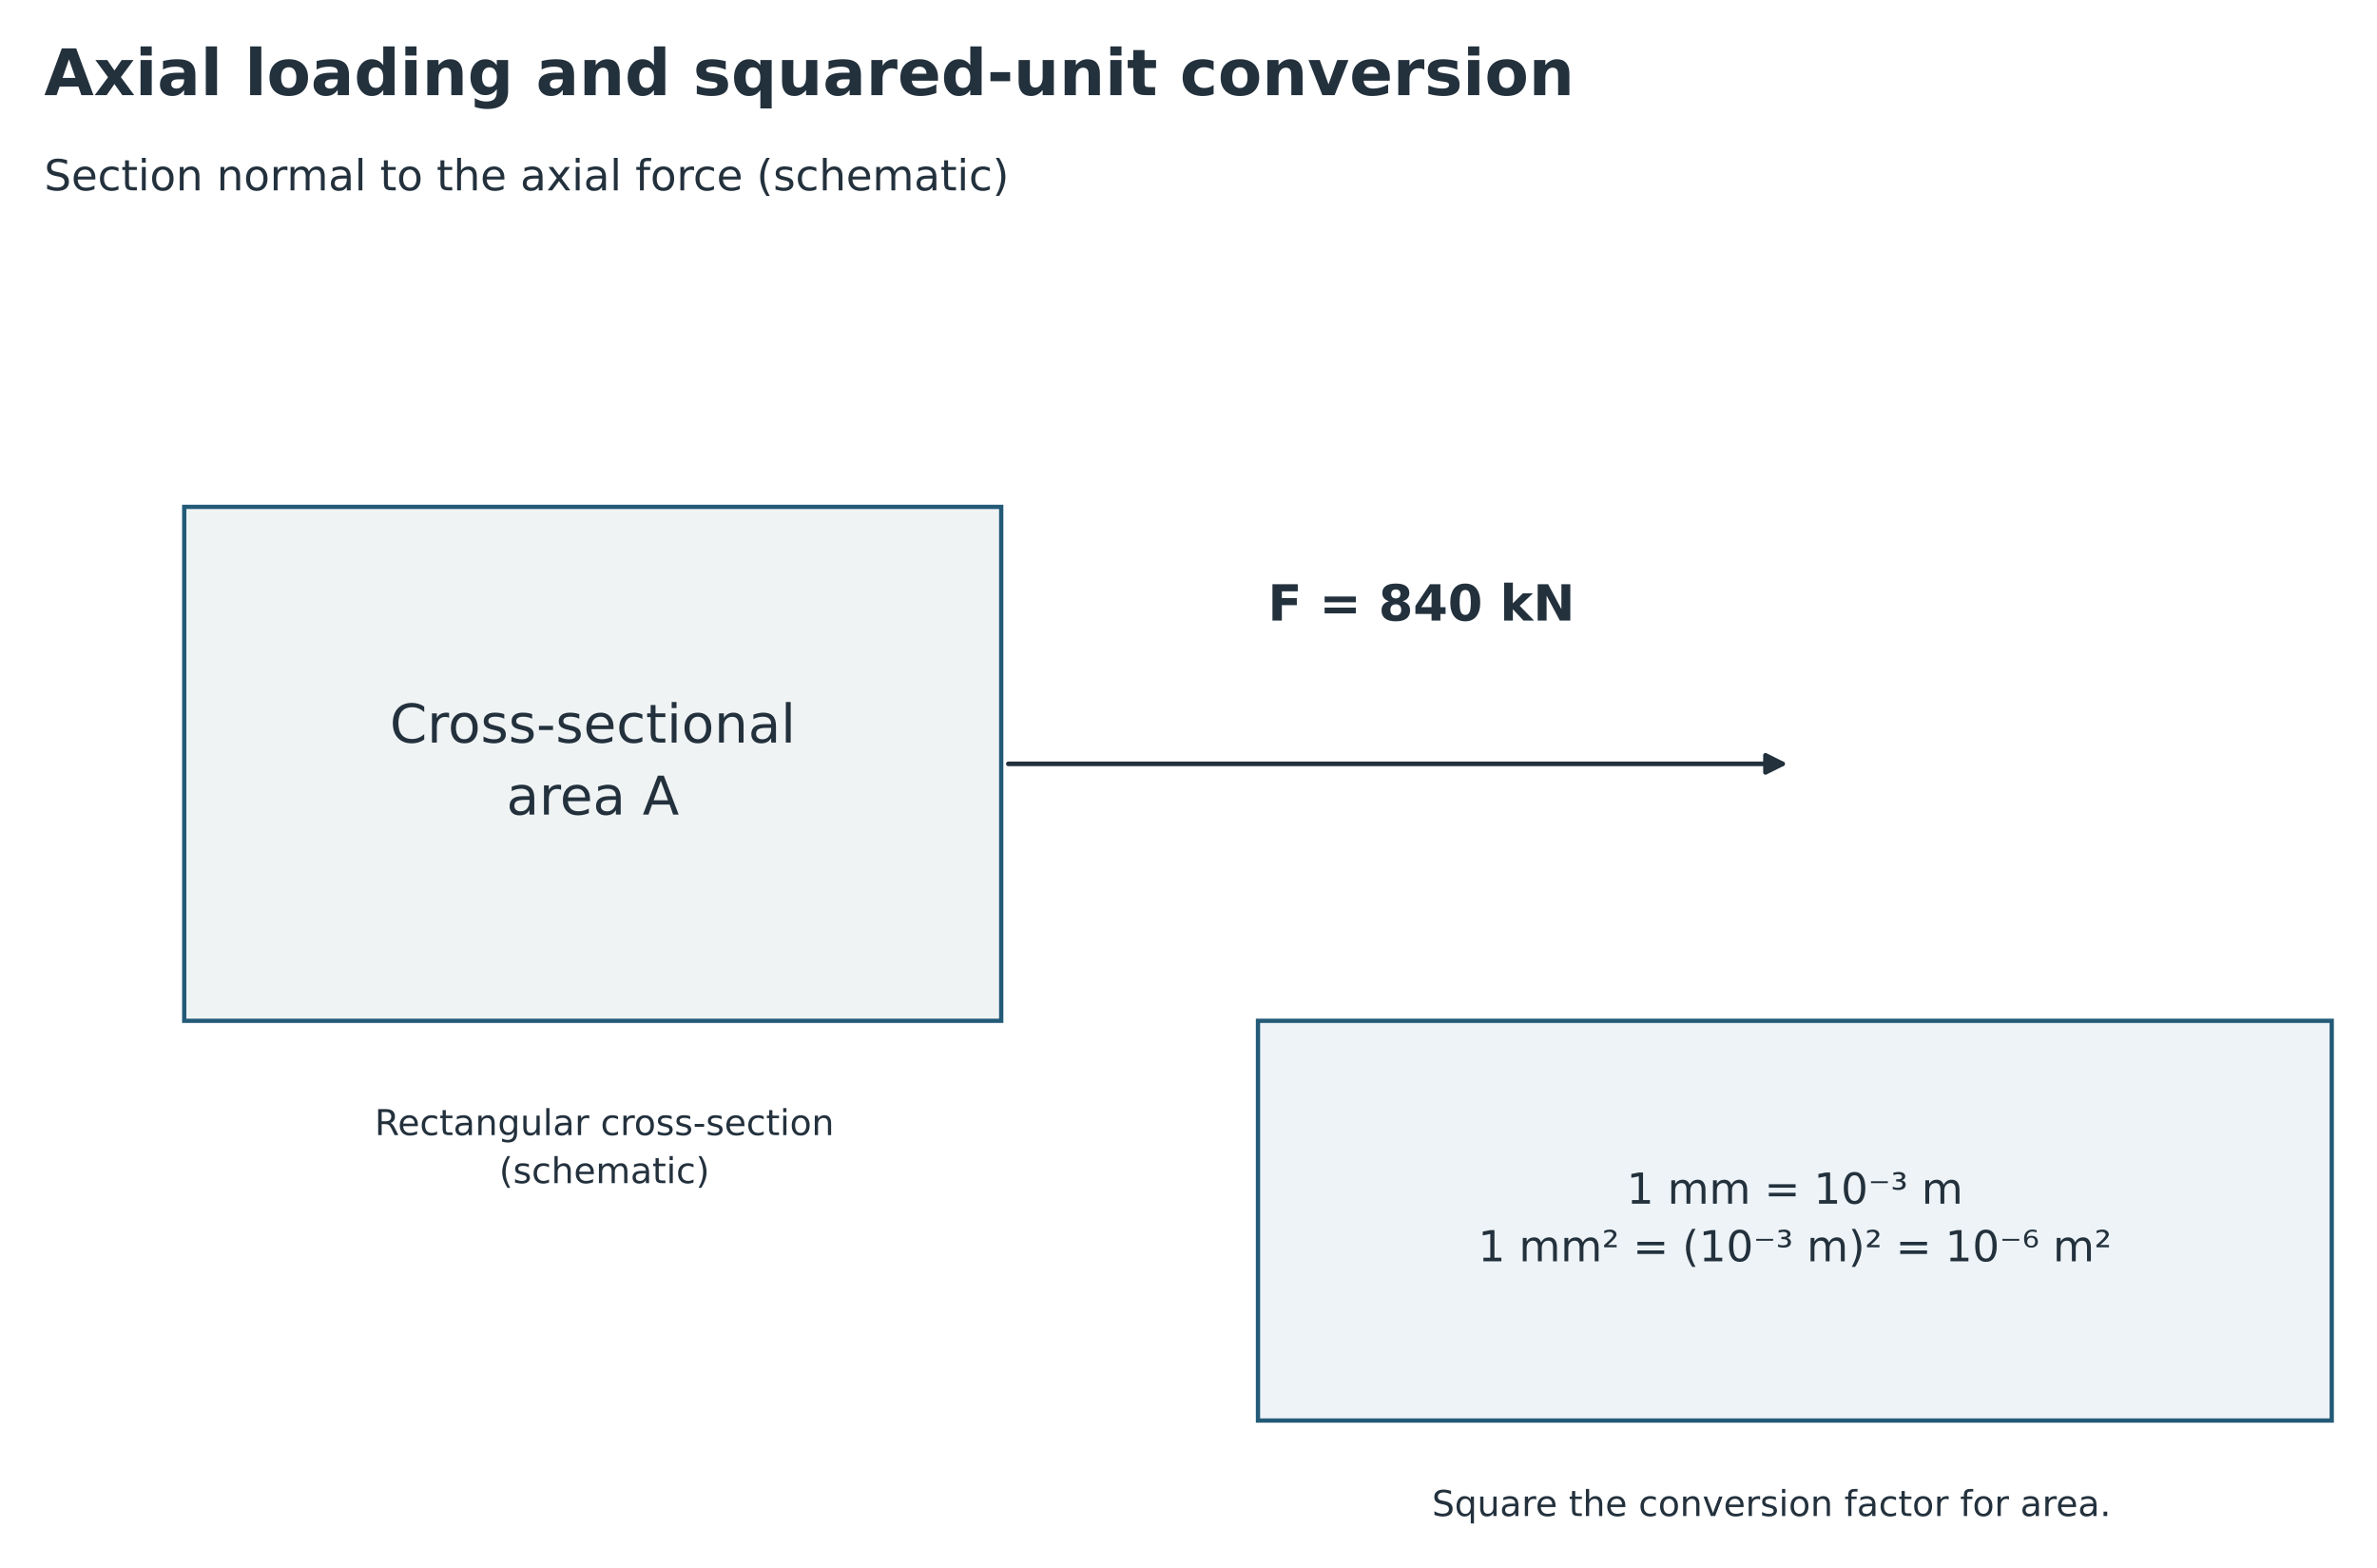
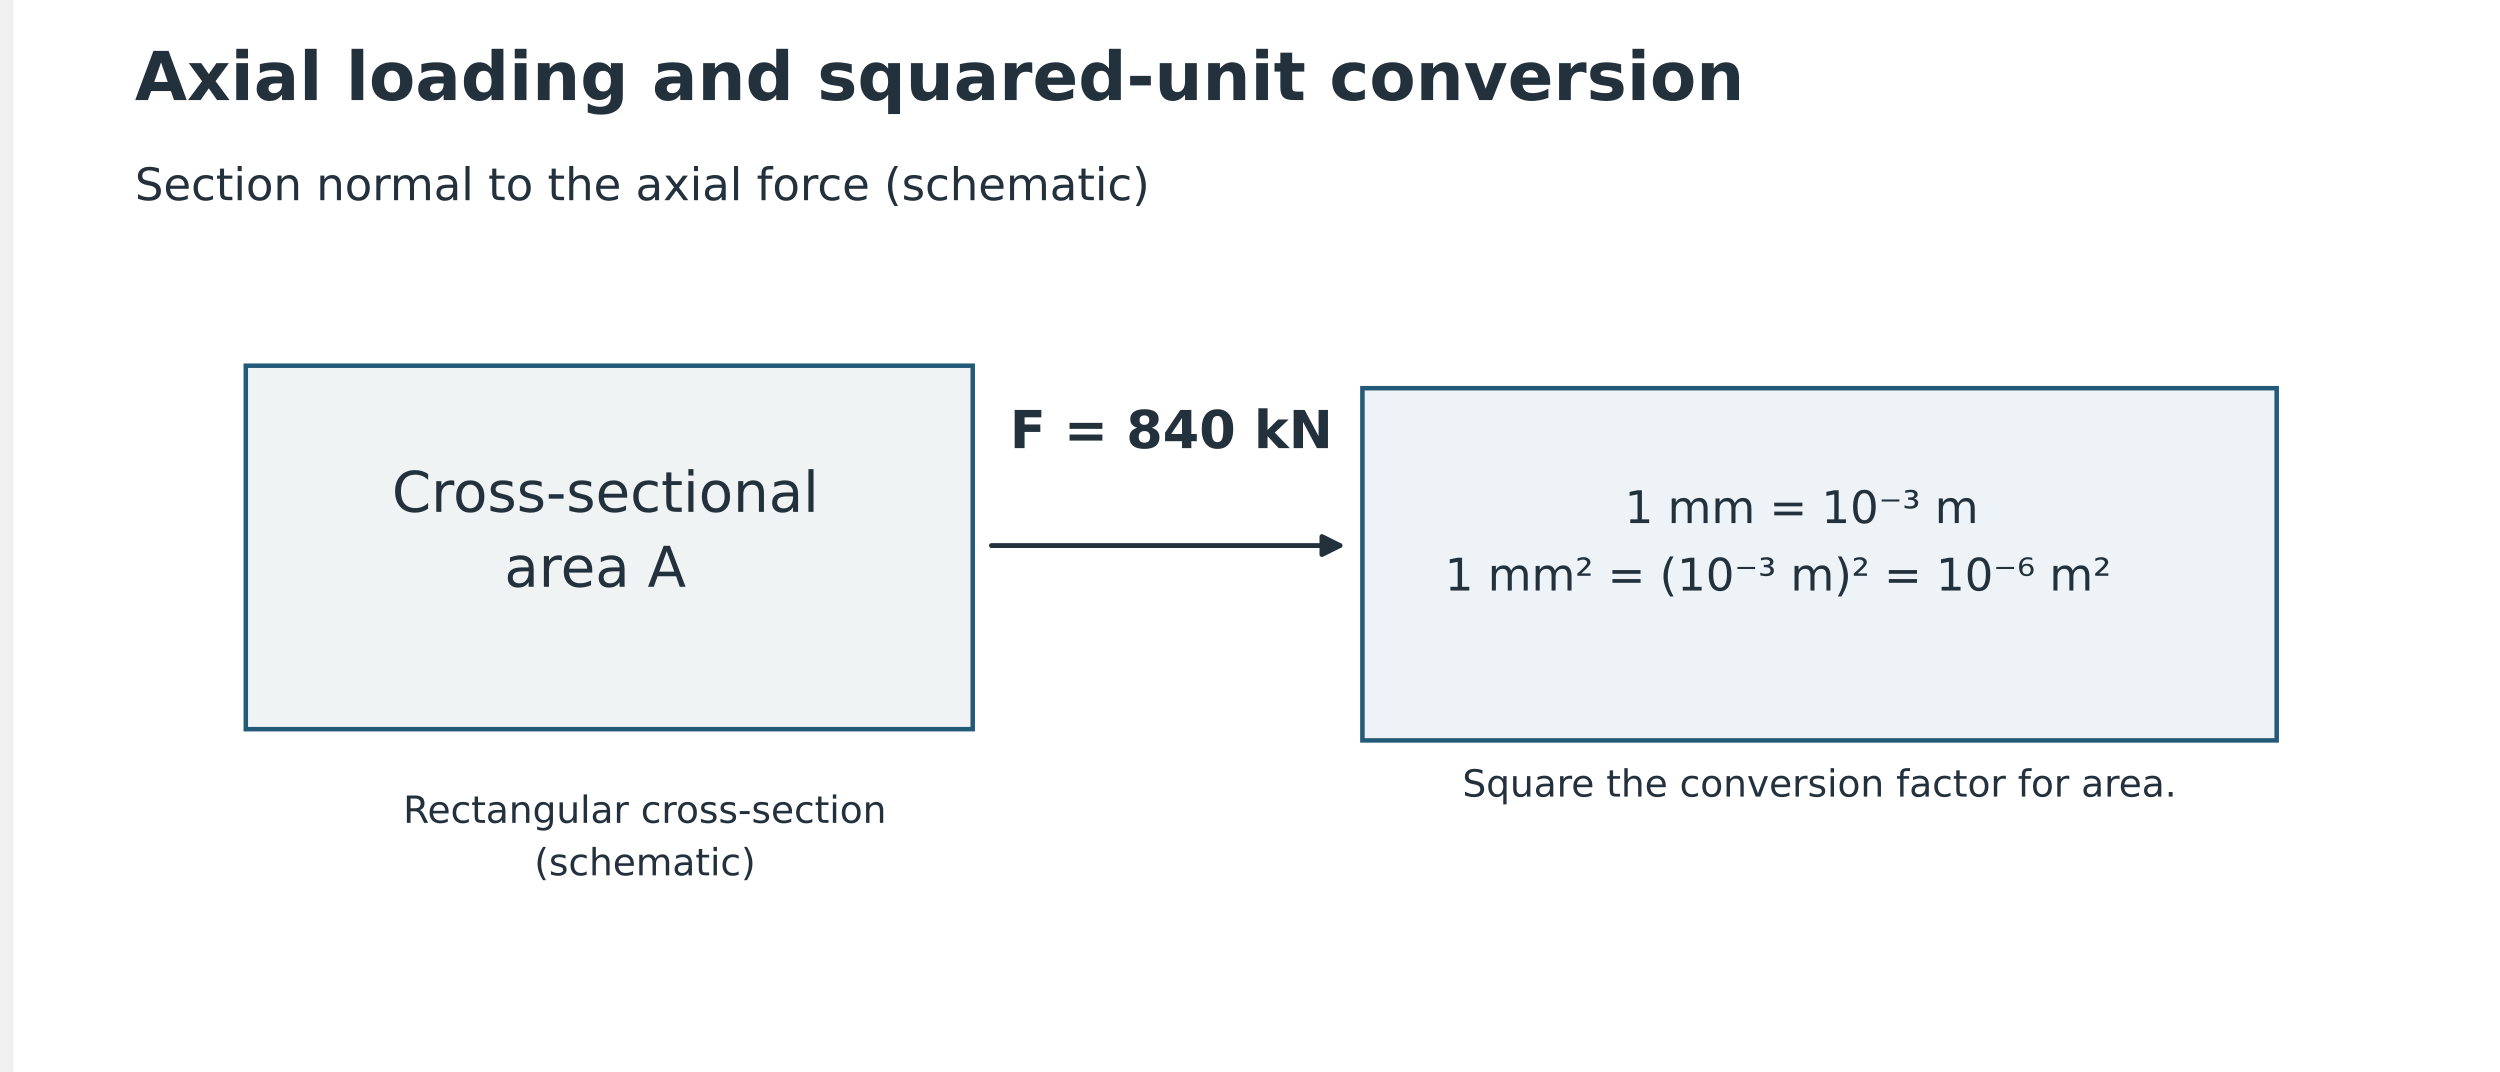
- <svg xmlns="http://www.w3.org/2000/svg" width="667.200pt" height="440.000pt" viewBox="20.000 26.400 667.200 440.000" version="1.1">
+ <svg xmlns="http://www.w3.org/2000/svg" width="667.200pt" height="286.000pt" viewBox="20.000 26.400 620.000 286.000" version="1.1">
  <defs>
    <style type="text/css">*{stroke-linejoin: round; stroke-linecap: butt}</style>
  </defs>
  <g id="figure_1">
    <g id="patch_1">
      <path d="M 0 504  L 720 504  L 720 0  L 0 0  z " style="fill: #ffffff" />
    </g>
    <g id="axes_1">
      <g id="patch_2">
-         <path d="M 71.712 168.664  L 301.032 168.664  L 301.032 312.908  L 71.712 312.908  z " clip-path="url(#pac309809ae)" style="fill: #f0f3f4; stroke: #235a78; stroke-width: 1.2; stroke-linejoin: miter" />
+         <path d="M 62 124  L 256 124  L 256 221  L 62 221  z " clip-path="url(#pac309809ae)" style="fill: #f0f3f4; stroke: #235a78; stroke-width: 1.2; stroke-linejoin: miter" />
      </g>
      <g id="patch_3">
-         <path d="M 303.034 240.786  Q 412.418 240.786 520.349 240.786  " clip-path="url(#pac309809ae)" style="fill: none; stroke: #23313d; stroke-width: 1.3; stroke-linecap: round" />
-         <path d="M 515.549 238.386  L 520.349 240.786  L 515.549 243.186  z " clip-path="url(#pac309809ae)" style="fill: #23313d; stroke: #23313d; stroke-width: 1.3; stroke-linecap: round" />
+         <path d="M 261 172  Q 307 172 354 172  " clip-path="url(#pac309809ae)" style="fill: none; stroke: #23313d; stroke-width: 1.3; stroke-linecap: round" />
+         <path d="M 349.2 169.6  L 354 172  L 349.2 174.4  z " clip-path="url(#pac309809ae)" style="fill: #23313d; stroke: #23313d; stroke-width: 1.3; stroke-linecap: round" />
      </g>
      <g id="patch_4">
-         <path d="M 373.104 312.908  L 674.496 312.908  L 674.496 425.099  L 373.104 425.099  z " clip-path="url(#pac309809ae)" style="fill: #edf3f6; stroke: #235a78; stroke-width: 1.2; stroke-linejoin: miter" />
+         <path d="M 360 130  L 604 130  L 604 224  L 360 224  z " clip-path="url(#pac309809ae)" style="fill: #edf3f6; stroke: #235a78; stroke-width: 1.2; stroke-linejoin: miter" />
      </g>
      <g id="text_1">
-         <text style="font-size: 15px; font-family: 'DejaVu Sans'; fill: #23313d" transform="translate(129.42 234.8171)">Cross-sectional</text>
-         <text style="font-size: 15px; font-family: 'DejaVu Sans'; fill: #23313d" transform="translate(162.1365 255.0331)">area A</text>
+         <text style="font-size: 15px; font-family: 'DejaVu Sans'; fill: #23313d" transform="translate(101 163)">Cross-sectional</text>
+         <text style="font-size: 15px; font-family: 'DejaVu Sans'; fill: #23313d" transform="translate(131 183)">area A</text>
      </g>
      <g id="text_2">
-         <text style="font-weight: 700; font-size: 14px; font-family: 'DejaVu Sans'; text-anchor: middle; fill: #23313d" x="418.968" y="200.574" transform="rotate(-0 418.968 200.5743)">F = 840 kN</text>
+         <text style="font-weight: 700; font-size: 14px; font-family: 'DejaVu Sans'; text-anchor: middle; fill: #23313d" x="309" y="146" transform="rotate(-0 418.968 200.5743)">F = 840 kN</text>
      </g>
      <g id="text_3">
-         <text style="font-size: 10px; font-family: 'DejaVu Sans'; fill: #23313d" transform="translate(125.1667 344.9903)">Rectangular cross-section</text>
-         <text style="font-size: 10px; font-family: 'DejaVu Sans'; fill: #23313d" transform="translate(160.1144 358.4676)">(schematic)</text>
+         <text style="font-size: 10px; font-family: 'DejaVu Sans'; fill: #23313d" transform="translate(104 246)">Rectangular cross-section</text>
+         <text style="font-size: 10px; font-family: 'DejaVu Sans'; fill: #23313d" transform="translate(139 260)">(schematic)</text>
      </g>
      <g id="text_4">
-         <text style="font-size: 12px; font-family: 'DejaVu Sans'; fill: #23313d" transform="translate(476.5866 364.2284)">1 mm = 10⁻³ m</text>
-         <text style="font-size: 12px; font-family: 'DejaVu Sans'; fill: #23313d" transform="translate(434.8875 380.4013)">1 mm² = (10⁻³ m)² = 10⁻⁶ m²</text>
+         <text style="font-size: 12px; font-family: 'DejaVu Sans'; fill: #23313d" transform="translate(430 166)">1 mm = 10⁻³ m</text>
+         <text style="font-size: 12px; font-family: 'DejaVu Sans'; fill: #23313d" transform="translate(382 184)">1 mm² = (10⁻³ m)² = 10⁻⁶ m²</text>
      </g>
      <g id="text_5">
        <text style="font-size: 12px; font-family: 'DejaVu Sans'; text-anchor: start; fill: #23313d" x="32.4" y="79.818" transform="rotate(-0 32.4 79.81845)">Section normal to the axial force (schematic)</text>
      </g>
      <g id="text_6">
-         <text style="font-size: 10px; font-family: 'DejaVu Sans'; text-anchor: middle; fill: #23313d" x="517.248" y="451.899" transform="rotate(-0 517.248 451.899)">Square the conversion factor for area.</text>
+         <text style="font-size: 10px; font-family: 'DejaVu Sans'; text-anchor: middle; fill: #23313d" x="482" y="239" transform="rotate(-0 517.248 451.899)">Square the conversion factor for area.</text>
      </g>
    </g>
    <g id="text_7" transform="translate(0 27.900)">
      <text style="font-weight: 700; font-size: 18px; font-family: 'DejaVu Sans'; text-anchor: start; fill: #23313d" x="32.4" y="25.2" transform="rotate(-0 32.4 25.2)">Axial loading and squared-unit conversion</text>
    </g>
  </g>
  <defs>
    <clipPath id="pac309809ae">
-       <rect x="32.4" y="60.48" width="655.2" height="400.68" />
+       <rect x="32.4" y="60.48" width="608.0" height="246.68" />
    </clipPath>
  </defs>
</svg>
